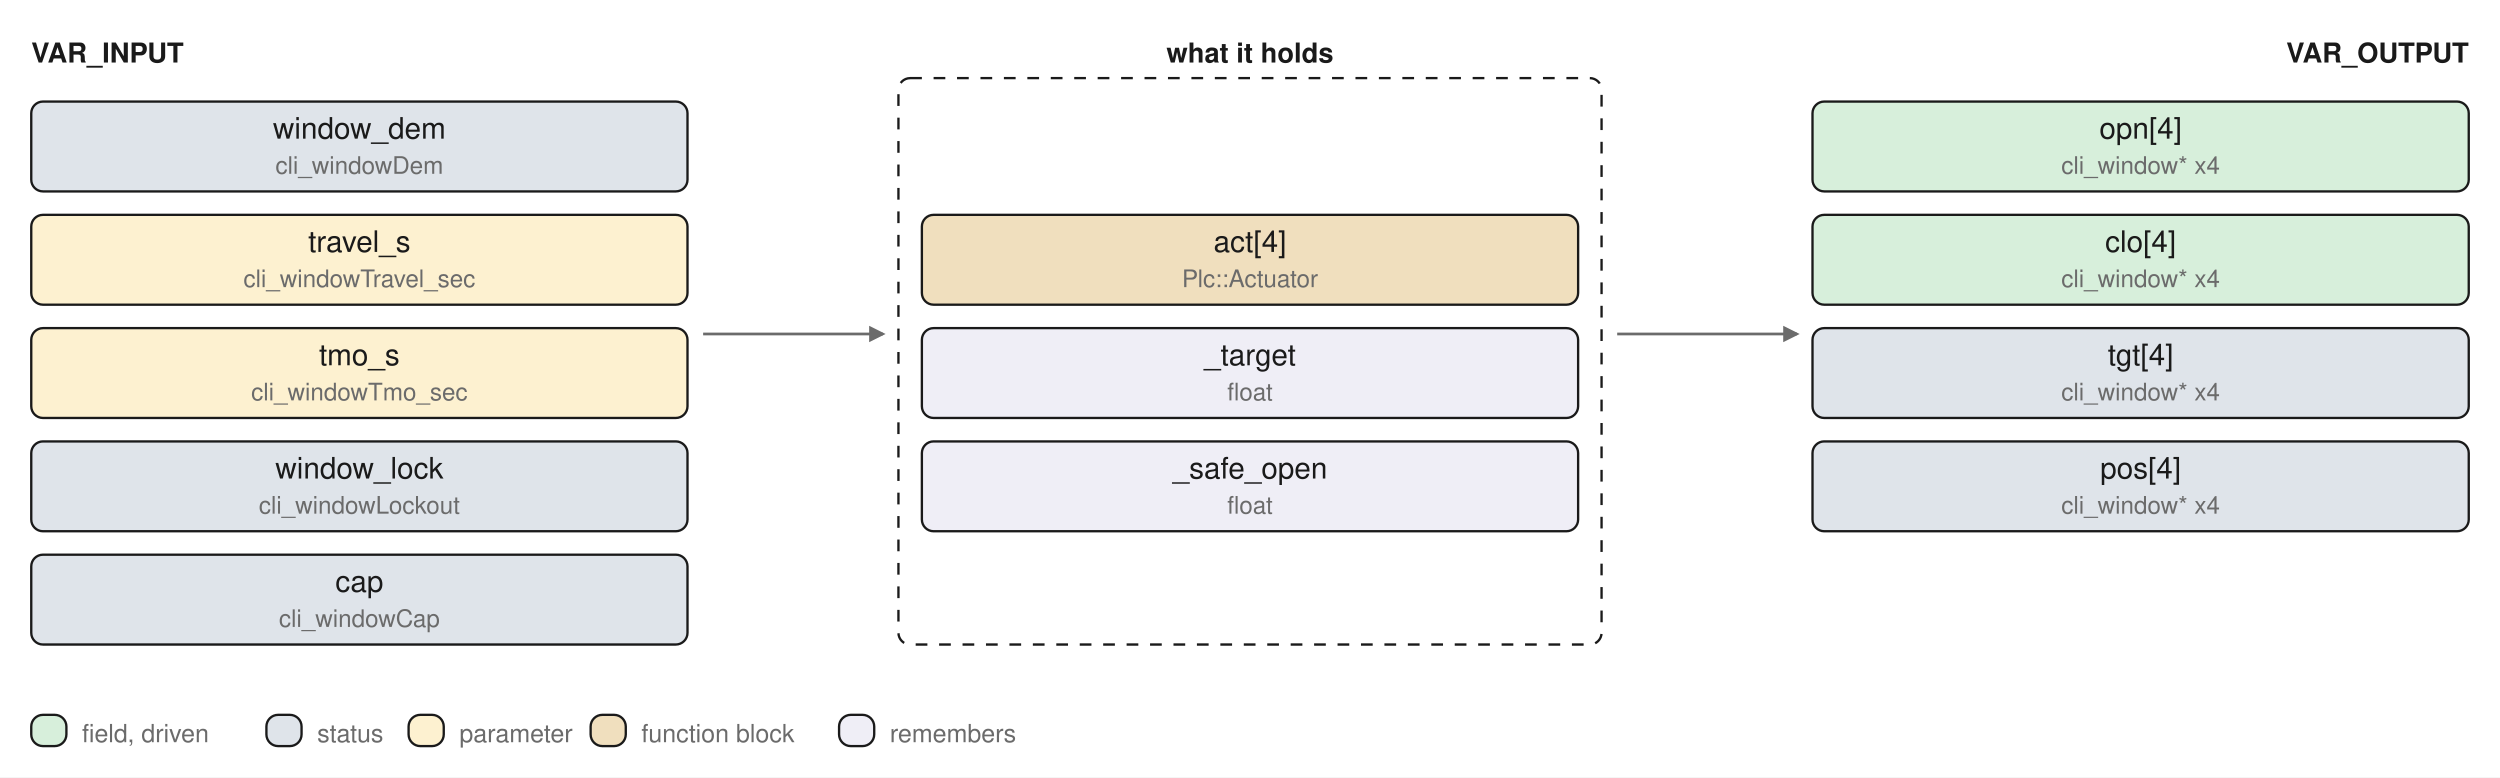
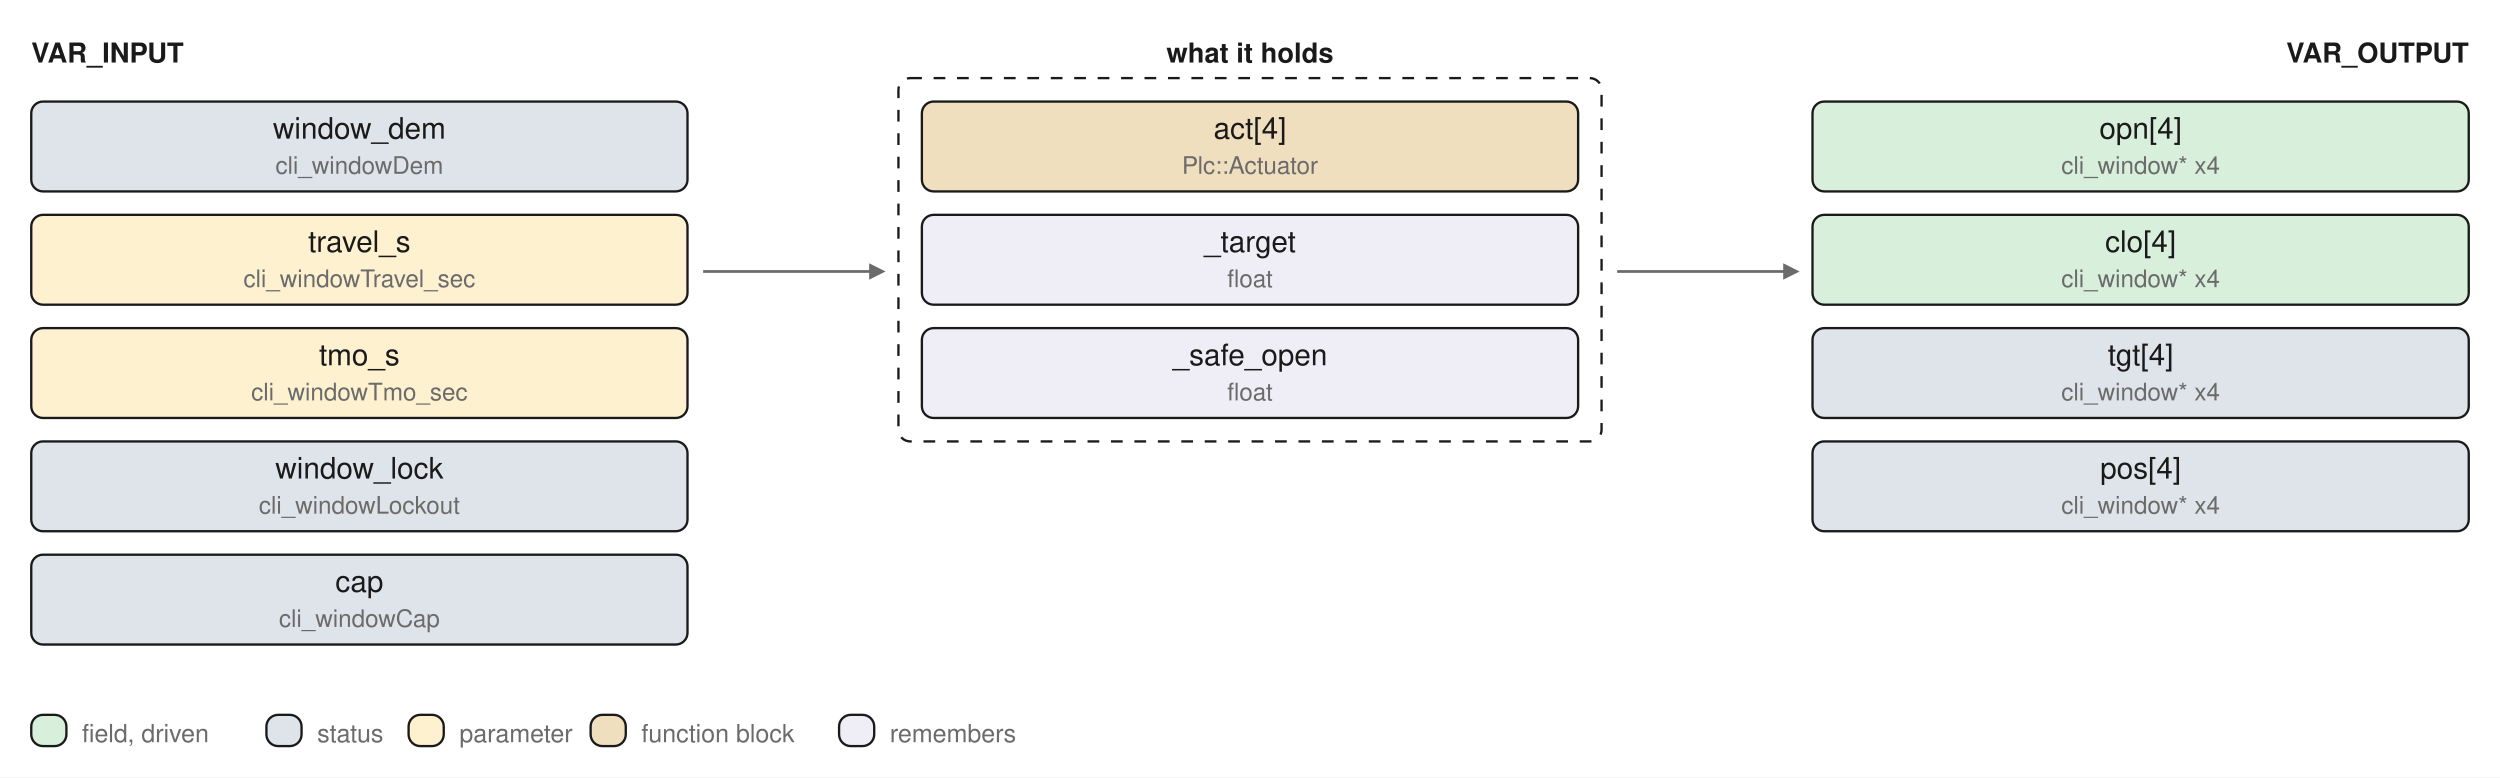
- <svg xmlns="http://www.w3.org/2000/svg" width="640" height="199" viewBox="0 0 640 199" style="max-width:100%;height:auto" content="&lt;mxfile host=&quot;app.diagrams.net&quot; type=&quot;device&quot;&gt;&lt;diagram id=&quot;windows&quot; name=&quot;windows&quot;&gt;&lt;mxGraphModel dx=&quot;640&quot; dy=&quot;199&quot; grid=&quot;0&quot; gridSize=&quot;10&quot; guides=&quot;1&quot; tooltips=&quot;1&quot; connect=&quot;1&quot; arrows=&quot;1&quot; fold=&quot;1&quot; page=&quot;1&quot; pageScale=&quot;1&quot; pageWidth=&quot;640&quot; pageHeight=&quot;199&quot; math=&quot;0&quot; shadow=&quot;0&quot;&gt;&lt;root&gt;&lt;mxCell id=&quot;0&quot;/&gt;&lt;mxCell id=&quot;1&quot; parent=&quot;0&quot;/&gt;&lt;mxCell id=&quot;n2&quot; value=&quot;VAR_INPUT&quot; style=&quot;text;html=1;fontSize=7;fontColor=#1a1a1a;align=left;fontStyle=1&quot; vertex=&quot;1&quot; parent=&quot;1&quot;&gt;&lt;mxGeometry x=&quot;8&quot; y=&quot;9&quot; width=&quot;45&quot; height=&quot;11&quot; as=&quot;geometry&quot;/&gt;&lt;/mxCell&gt;&lt;mxCell id=&quot;n3&quot; value=&quot;what it holds&quot; style=&quot;text;html=1;fontSize=7;fontColor=#1a1a1a;align=center;fontStyle=1&quot; vertex=&quot;1&quot; parent=&quot;1&quot;&gt;&lt;mxGeometry x=&quot;320.0&quot; y=&quot;9&quot; width=&quot;65&quot; height=&quot;11&quot; as=&quot;geometry&quot;/&gt;&lt;/mxCell&gt;&lt;mxCell id=&quot;n4&quot; value=&quot;VAR_OUTPUT&quot; style=&quot;text;html=1;fontSize=7;fontColor=#1a1a1a;align=left;fontStyle=1&quot; vertex=&quot;1&quot; parent=&quot;1&quot;&gt;&lt;mxGeometry x=&quot;632&quot; y=&quot;9&quot; width=&quot;50&quot; height=&quot;11&quot; as=&quot;geometry&quot;/&gt;&lt;/mxCell&gt;&lt;mxCell id=&quot;n5&quot; value=&quot;window_dem&quot; style=&quot;rounded=1;fillColor=#dfe4ea;strokeColor=#1a1a1a;whiteSpace=wrap;html=1;fontSize=8&quot; vertex=&quot;1&quot; parent=&quot;1&quot;&gt;&lt;mxGeometry x=&quot;8&quot; y=&quot;26&quot; width=&quot;168&quot; height=&quot;23&quot; as=&quot;geometry&quot;/&gt;&lt;/mxCell&gt;&lt;mxCell id=&quot;n6&quot; value=&quot;travel_s&quot; style=&quot;rounded=1;fillColor=#fdf1d0;strokeColor=#1a1a1a;whiteSpace=wrap;html=1;fontSize=8&quot; vertex=&quot;1&quot; parent=&quot;1&quot;&gt;&lt;mxGeometry x=&quot;8&quot; y=&quot;55&quot; width=&quot;168&quot; height=&quot;23&quot; as=&quot;geometry&quot;/&gt;&lt;/mxCell&gt;&lt;mxCell id=&quot;n7&quot; value=&quot;tmo_s&quot; style=&quot;rounded=1;fillColor=#fdf1d0;strokeColor=#1a1a1a;whiteSpace=wrap;html=1;fontSize=8&quot; vertex=&quot;1&quot; parent=&quot;1&quot;&gt;&lt;mxGeometry x=&quot;8&quot; y=&quot;84&quot; width=&quot;168&quot; height=&quot;23&quot; as=&quot;geometry&quot;/&gt;&lt;/mxCell&gt;&lt;mxCell id=&quot;n8&quot; value=&quot;window_lock&quot; style=&quot;rounded=1;fillColor=#dfe4ea;strokeColor=#1a1a1a;whiteSpace=wrap;html=1;fontSize=8&quot; vertex=&quot;1&quot; parent=&quot;1&quot;&gt;&lt;mxGeometry x=&quot;8&quot; y=&quot;113&quot; width=&quot;168&quot; height=&quot;23&quot; as=&quot;geometry&quot;/&gt;&lt;/mxCell&gt;&lt;mxCell id=&quot;n9&quot; value=&quot;cap&quot; style=&quot;rounded=1;fillColor=#dfe4ea;strokeColor=#1a1a1a;whiteSpace=wrap;html=1;fontSize=8&quot; vertex=&quot;1&quot; parent=&quot;1&quot;&gt;&lt;mxGeometry x=&quot;8&quot; y=&quot;142&quot; width=&quot;168&quot; height=&quot;23&quot; as=&quot;geometry&quot;/&gt;&lt;/mxCell&gt;&lt;mxCell id=&quot;n10&quot; value=&quot;opn[4]&quot; style=&quot;rounded=1;fillColor=#d7efdb;strokeColor=#1a1a1a;whiteSpace=wrap;html=1;fontSize=8&quot; vertex=&quot;1&quot; parent=&quot;1&quot;&gt;&lt;mxGeometry x=&quot;464&quot; y=&quot;26&quot; width=&quot;168&quot; height=&quot;23&quot; as=&quot;geometry&quot;/&gt;&lt;/mxCell&gt;&lt;mxCell id=&quot;n11&quot; value=&quot;clo[4]&quot; style=&quot;rounded=1;fillColor=#d7efdb;strokeColor=#1a1a1a;whiteSpace=wrap;html=1;fontSize=8&quot; vertex=&quot;1&quot; parent=&quot;1&quot;&gt;&lt;mxGeometry x=&quot;464&quot; y=&quot;55&quot; width=&quot;168&quot; height=&quot;23&quot; as=&quot;geometry&quot;/&gt;&lt;/mxCell&gt;&lt;mxCell id=&quot;n12&quot; value=&quot;tgt[4]&quot; style=&quot;rounded=1;fillColor=#dfe4ea;strokeColor=#1a1a1a;whiteSpace=wrap;html=1;fontSize=8&quot; vertex=&quot;1&quot; parent=&quot;1&quot;&gt;&lt;mxGeometry x=&quot;464&quot; y=&quot;84&quot; width=&quot;168&quot; height=&quot;23&quot; as=&quot;geometry&quot;/&gt;&lt;/mxCell&gt;&lt;mxCell id=&quot;n13&quot; value=&quot;pos[4]&quot; style=&quot;rounded=1;fillColor=#dfe4ea;strokeColor=#1a1a1a;whiteSpace=wrap;html=1;fontSize=8&quot; vertex=&quot;1&quot; parent=&quot;1&quot;&gt;&lt;mxGeometry x=&quot;464&quot; y=&quot;113&quot; width=&quot;168&quot; height=&quot;23&quot; as=&quot;geometry&quot;/&gt;&lt;/mxCell&gt;&lt;mxCell id=&quot;n14&quot; value=&quot;&quot; style=&quot;rounded=1;fillColor=#ffffff;strokeColor=#1a1a1a;whiteSpace=wrap;html=1;fontSize=8;dashed=1&quot; vertex=&quot;1&quot; parent=&quot;1&quot;&gt;&lt;mxGeometry x=&quot;230&quot; y=&quot;20&quot; width=&quot;180&quot; height=&quot;145&quot; as=&quot;geometry&quot;/&gt;&lt;/mxCell&gt;&lt;mxCell id=&quot;n15&quot; value=&quot;act[4]&quot; style=&quot;rounded=1;fillColor=#f0dfbe;strokeColor=#1a1a1a;whiteSpace=wrap;html=1;fontSize=8&quot; vertex=&quot;1&quot; parent=&quot;1&quot;&gt;&lt;mxGeometry x=&quot;236&quot; y=&quot;55.0&quot; width=&quot;168&quot; height=&quot;23&quot; as=&quot;geometry&quot;/&gt;&lt;/mxCell&gt;&lt;mxCell id=&quot;n16&quot; value=&quot;_target&quot; style=&quot;rounded=1;fillColor=#efeef6;strokeColor=#1a1a1a;whiteSpace=wrap;html=1;fontSize=8&quot; vertex=&quot;1&quot; parent=&quot;1&quot;&gt;&lt;mxGeometry x=&quot;236&quot; y=&quot;84.0&quot; width=&quot;168&quot; height=&quot;23&quot; as=&quot;geometry&quot;/&gt;&lt;/mxCell&gt;&lt;mxCell id=&quot;n17&quot; value=&quot;_safe_open&quot; style=&quot;rounded=1;fillColor=#efeef6;strokeColor=#1a1a1a;whiteSpace=wrap;html=1;fontSize=8&quot; vertex=&quot;1&quot; parent=&quot;1&quot;&gt;&lt;mxGeometry x=&quot;236&quot; y=&quot;113.0&quot; width=&quot;168&quot; height=&quot;23&quot; as=&quot;geometry&quot;/&gt;&lt;/mxCell&gt;&lt;mxCell id=&quot;e18&quot; value=&quot;&quot; style=&quot;edgeStyle=none;html=1;strokeColor=#6b6b6b;endArrow=block&quot; edge=&quot;1&quot; parent=&quot;1&quot;&gt;&lt;mxGeometry relative=&quot;1&quot; as=&quot;geometry&quot;&gt;&lt;mxPoint x=&quot;180&quot; y=&quot;85.5&quot; as=&quot;sourcePoint&quot;/&gt;&lt;mxPoint x=&quot;226&quot; y=&quot;85.5&quot; as=&quot;targetPoint&quot;/&gt;&lt;/mxGeometry&gt;&lt;/mxCell&gt;&lt;mxCell id=&quot;e19&quot; value=&quot;&quot; style=&quot;edgeStyle=none;html=1;strokeColor=#6b6b6b;endArrow=block&quot; edge=&quot;1&quot; parent=&quot;1&quot;&gt;&lt;mxGeometry relative=&quot;1&quot; as=&quot;geometry&quot;&gt;&lt;mxPoint x=&quot;414&quot; y=&quot;85.5&quot; as=&quot;sourcePoint&quot;/&gt;&lt;mxPoint x=&quot;460&quot; y=&quot;85.5&quot; as=&quot;targetPoint&quot;/&gt;&lt;/mxGeometry&gt;&lt;/mxCell&gt;&lt;mxCell id=&quot;n20&quot; value=&quot;&quot; style=&quot;rounded=1;fillColor=#d7efdb;strokeColor=#1a1a1a;whiteSpace=wrap;html=1;fontSize=8&quot; vertex=&quot;1&quot; parent=&quot;1&quot;&gt;&lt;mxGeometry x=&quot;8&quot; y=&quot;183&quot; width=&quot;9&quot; height=&quot;8&quot; as=&quot;geometry&quot;/&gt;&lt;/mxCell&gt;&lt;mxCell id=&quot;n21&quot; value=&quot;field, driven&quot; style=&quot;text;html=1;fontSize=6;fontColor=#6b6b6b;align=left&quot; vertex=&quot;1&quot; parent=&quot;1&quot;&gt;&lt;mxGeometry x=&quot;21&quot; y=&quot;183.6&quot; width=&quot;65&quot; height=&quot;10.4&quot; as=&quot;geometry&quot;/&gt;&lt;/mxCell&gt;&lt;mxCell id=&quot;n22&quot; value=&quot;&quot; style=&quot;rounded=1;fillColor=#dfe4ea;strokeColor=#1a1a1a;whiteSpace=wrap;html=1;fontSize=8&quot; vertex=&quot;1&quot; parent=&quot;1&quot;&gt;&lt;mxGeometry x=&quot;68.2&quot; y=&quot;183&quot; width=&quot;9&quot; height=&quot;8&quot; as=&quot;geometry&quot;/&gt;&lt;/mxCell&gt;&lt;mxCell id=&quot;n23&quot; value=&quot;status&quot; style=&quot;text;html=1;fontSize=6;fontColor=#6b6b6b;align=left&quot; vertex=&quot;1&quot; parent=&quot;1&quot;&gt;&lt;mxGeometry x=&quot;81.2&quot; y=&quot;183.6&quot; width=&quot;40&quot; height=&quot;10.4&quot; as=&quot;geometry&quot;/&gt;&lt;/mxCell&gt;&lt;mxCell id=&quot;n24&quot; value=&quot;&quot; style=&quot;rounded=1;fillColor=#fdf1d0;strokeColor=#1a1a1a;whiteSpace=wrap;html=1;fontSize=8&quot; vertex=&quot;1&quot; parent=&quot;1&quot;&gt;&lt;mxGeometry x=&quot;104.6&quot; y=&quot;183&quot; width=&quot;9&quot; height=&quot;8&quot; as=&quot;geometry&quot;/&gt;&lt;/mxCell&gt;&lt;mxCell id=&quot;n25&quot; value=&quot;parameter&quot; style=&quot;text;html=1;fontSize=6;fontColor=#6b6b6b;align=left&quot; vertex=&quot;1&quot; parent=&quot;1&quot;&gt;&lt;mxGeometry x=&quot;117.6&quot; y=&quot;183.6&quot; width=&quot;45&quot; height=&quot;10.4&quot; as=&quot;geometry&quot;/&gt;&lt;/mxCell&gt;&lt;mxCell id=&quot;n26&quot; value=&quot;&quot; style=&quot;rounded=1;fillColor=#f0dfbe;strokeColor=#1a1a1a;whiteSpace=wrap;html=1;fontSize=8&quot; vertex=&quot;1&quot; parent=&quot;1&quot;&gt;&lt;mxGeometry x=&quot;151.2&quot; y=&quot;183&quot; width=&quot;9&quot; height=&quot;8&quot; as=&quot;geometry&quot;/&gt;&lt;/mxCell&gt;&lt;mxCell id=&quot;n27&quot; value=&quot;function block&quot; style=&quot;text;html=1;fontSize=6;fontColor=#6b6b6b;align=left&quot; vertex=&quot;1&quot; parent=&quot;1&quot;&gt;&lt;mxGeometry x=&quot;164.2&quot; y=&quot;183.6&quot; width=&quot;70&quot; height=&quot;10.4&quot; as=&quot;geometry&quot;/&gt;&lt;/mxCell&gt;&lt;mxCell id=&quot;n28&quot; value=&quot;&quot; style=&quot;rounded=1;fillColor=#efeef6;strokeColor=#1a1a1a;whiteSpace=wrap;html=1;fontSize=8&quot; vertex=&quot;1&quot; parent=&quot;1&quot;&gt;&lt;mxGeometry x=&quot;214.8&quot; y=&quot;183&quot; width=&quot;9&quot; height=&quot;8&quot; as=&quot;geometry&quot;/&gt;&lt;/mxCell&gt;&lt;mxCell id=&quot;n29&quot; value=&quot;remembers&quot; style=&quot;text;html=1;fontSize=6;fontColor=#6b6b6b;align=left&quot; vertex=&quot;1&quot; parent=&quot;1&quot;&gt;&lt;mxGeometry x=&quot;227.8&quot; y=&quot;183.6&quot; width=&quot;45&quot; height=&quot;10.4&quot; as=&quot;geometry&quot;/&gt;&lt;/mxCell&gt;&lt;/root&gt;&lt;/mxGraphModel&gt;&lt;/diagram&gt;&lt;/mxfile&gt;">
+ <svg xmlns="http://www.w3.org/2000/svg" width="640" height="199" viewBox="0 0 640 199" style="max-width:100%;height:auto" content="&lt;mxfile host=&quot;app.diagrams.net&quot; type=&quot;device&quot;&gt;&lt;diagram id=&quot;windows&quot; name=&quot;windows&quot;&gt;&lt;mxGraphModel dx=&quot;640&quot; dy=&quot;199&quot; grid=&quot;0&quot; gridSize=&quot;10&quot; guides=&quot;1&quot; tooltips=&quot;1&quot; connect=&quot;1&quot; arrows=&quot;1&quot; fold=&quot;1&quot; page=&quot;1&quot; pageScale=&quot;1&quot; pageWidth=&quot;640&quot; pageHeight=&quot;199&quot; math=&quot;0&quot; shadow=&quot;0&quot;&gt;&lt;root&gt;&lt;mxCell id=&quot;0&quot;/&gt;&lt;mxCell id=&quot;1&quot; parent=&quot;0&quot;/&gt;&lt;mxCell id=&quot;n2&quot; value=&quot;VAR_INPUT&quot; style=&quot;text;html=1;fontSize=7;fontColor=#1a1a1a;align=left;fontStyle=1&quot; vertex=&quot;1&quot; parent=&quot;1&quot;&gt;&lt;mxGeometry x=&quot;8&quot; y=&quot;9&quot; width=&quot;45&quot; height=&quot;11&quot; as=&quot;geometry&quot;/&gt;&lt;/mxCell&gt;&lt;mxCell id=&quot;n3&quot; value=&quot;what it holds&quot; style=&quot;text;html=1;fontSize=7;fontColor=#1a1a1a;align=center;fontStyle=1&quot; vertex=&quot;1&quot; parent=&quot;1&quot;&gt;&lt;mxGeometry x=&quot;320.0&quot; y=&quot;9&quot; width=&quot;65&quot; height=&quot;11&quot; as=&quot;geometry&quot;/&gt;&lt;/mxCell&gt;&lt;mxCell id=&quot;n4&quot; value=&quot;VAR_OUTPUT&quot; style=&quot;text;html=1;fontSize=7;fontColor=#1a1a1a;align=left;fontStyle=1&quot; vertex=&quot;1&quot; parent=&quot;1&quot;&gt;&lt;mxGeometry x=&quot;632&quot; y=&quot;9&quot; width=&quot;50&quot; height=&quot;11&quot; as=&quot;geometry&quot;/&gt;&lt;/mxCell&gt;&lt;mxCell id=&quot;n5&quot; value=&quot;window_dem&quot; style=&quot;rounded=1;fillColor=#dfe4ea;strokeColor=#1a1a1a;whiteSpace=wrap;html=1;fontSize=8&quot; vertex=&quot;1&quot; parent=&quot;1&quot;&gt;&lt;mxGeometry x=&quot;8&quot; y=&quot;26&quot; width=&quot;168&quot; height=&quot;23&quot; as=&quot;geometry&quot;/&gt;&lt;/mxCell&gt;&lt;mxCell id=&quot;n6&quot; value=&quot;travel_s&quot; style=&quot;rounded=1;fillColor=#fdf1d0;strokeColor=#1a1a1a;whiteSpace=wrap;html=1;fontSize=8&quot; vertex=&quot;1&quot; parent=&quot;1&quot;&gt;&lt;mxGeometry x=&quot;8&quot; y=&quot;55&quot; width=&quot;168&quot; height=&quot;23&quot; as=&quot;geometry&quot;/&gt;&lt;/mxCell&gt;&lt;mxCell id=&quot;n7&quot; value=&quot;tmo_s&quot; style=&quot;rounded=1;fillColor=#fdf1d0;strokeColor=#1a1a1a;whiteSpace=wrap;html=1;fontSize=8&quot; vertex=&quot;1&quot; parent=&quot;1&quot;&gt;&lt;mxGeometry x=&quot;8&quot; y=&quot;84&quot; width=&quot;168&quot; height=&quot;23&quot; as=&quot;geometry&quot;/&gt;&lt;/mxCell&gt;&lt;mxCell id=&quot;n8&quot; value=&quot;window_lock&quot; style=&quot;rounded=1;fillColor=#dfe4ea;strokeColor=#1a1a1a;whiteSpace=wrap;html=1;fontSize=8&quot; vertex=&quot;1&quot; parent=&quot;1&quot;&gt;&lt;mxGeometry x=&quot;8&quot; y=&quot;113&quot; width=&quot;168&quot; height=&quot;23&quot; as=&quot;geometry&quot;/&gt;&lt;/mxCell&gt;&lt;mxCell id=&quot;n9&quot; value=&quot;cap&quot; style=&quot;rounded=1;fillColor=#dfe4ea;strokeColor=#1a1a1a;whiteSpace=wrap;html=1;fontSize=8&quot; vertex=&quot;1&quot; parent=&quot;1&quot;&gt;&lt;mxGeometry x=&quot;8&quot; y=&quot;142&quot; width=&quot;168&quot; height=&quot;23&quot; as=&quot;geometry&quot;/&gt;&lt;/mxCell&gt;&lt;mxCell id=&quot;n10&quot; value=&quot;opn[4]&quot; style=&quot;rounded=1;fillColor=#d7efdb;strokeColor=#1a1a1a;whiteSpace=wrap;html=1;fontSize=8&quot; vertex=&quot;1&quot; parent=&quot;1&quot;&gt;&lt;mxGeometry x=&quot;464&quot; y=&quot;26&quot; width=&quot;168&quot; height=&quot;23&quot; as=&quot;geometry&quot;/&gt;&lt;/mxCell&gt;&lt;mxCell id=&quot;n11&quot; value=&quot;clo[4]&quot; style=&quot;rounded=1;fillColor=#d7efdb;strokeColor=#1a1a1a;whiteSpace=wrap;html=1;fontSize=8&quot; vertex=&quot;1&quot; parent=&quot;1&quot;&gt;&lt;mxGeometry x=&quot;464&quot; y=&quot;55&quot; width=&quot;168&quot; height=&quot;23&quot; as=&quot;geometry&quot;/&gt;&lt;/mxCell&gt;&lt;mxCell id=&quot;n12&quot; value=&quot;tgt[4]&quot; style=&quot;rounded=1;fillColor=#dfe4ea;strokeColor=#1a1a1a;whiteSpace=wrap;html=1;fontSize=8&quot; vertex=&quot;1&quot; parent=&quot;1&quot;&gt;&lt;mxGeometry x=&quot;464&quot; y=&quot;84&quot; width=&quot;168&quot; height=&quot;23&quot; as=&quot;geometry&quot;/&gt;&lt;/mxCell&gt;&lt;mxCell id=&quot;n13&quot; value=&quot;pos[4]&quot; style=&quot;rounded=1;fillColor=#dfe4ea;strokeColor=#1a1a1a;whiteSpace=wrap;html=1;fontSize=8&quot; vertex=&quot;1&quot; parent=&quot;1&quot;&gt;&lt;mxGeometry x=&quot;464&quot; y=&quot;113&quot; width=&quot;168&quot; height=&quot;23&quot; as=&quot;geometry&quot;/&gt;&lt;/mxCell&gt;&lt;mxCell id=&quot;n14&quot; value=&quot;&quot; style=&quot;rounded=1;fillColor=#ffffff;strokeColor=#1a1a1a;whiteSpace=wrap;html=1;fontSize=8;dashed=1&quot; vertex=&quot;1&quot; parent=&quot;1&quot;&gt;&lt;mxGeometry x=&quot;230&quot; y=&quot;20&quot; width=&quot;180&quot; height=&quot;93&quot; as=&quot;geometry&quot;/&gt;&lt;/mxCell&gt;&lt;mxCell id=&quot;n15&quot; value=&quot;act[4]&quot; style=&quot;rounded=1;fillColor=#f0dfbe;strokeColor=#1a1a1a;whiteSpace=wrap;html=1;fontSize=8&quot; vertex=&quot;1&quot; parent=&quot;1&quot;&gt;&lt;mxGeometry x=&quot;236&quot; y=&quot;26&quot; width=&quot;168&quot; height=&quot;23&quot; as=&quot;geometry&quot;/&gt;&lt;/mxCell&gt;&lt;mxCell id=&quot;n16&quot; value=&quot;_target&quot; style=&quot;rounded=1;fillColor=#efeef6;strokeColor=#1a1a1a;whiteSpace=wrap;html=1;fontSize=8&quot; vertex=&quot;1&quot; parent=&quot;1&quot;&gt;&lt;mxGeometry x=&quot;236&quot; y=&quot;55&quot; width=&quot;168&quot; height=&quot;23&quot; as=&quot;geometry&quot;/&gt;&lt;/mxCell&gt;&lt;mxCell id=&quot;n17&quot; value=&quot;_safe_open&quot; style=&quot;rounded=1;fillColor=#efeef6;strokeColor=#1a1a1a;whiteSpace=wrap;html=1;fontSize=8&quot; vertex=&quot;1&quot; parent=&quot;1&quot;&gt;&lt;mxGeometry x=&quot;236&quot; y=&quot;84&quot; width=&quot;168&quot; height=&quot;23&quot; as=&quot;geometry&quot;/&gt;&lt;/mxCell&gt;&lt;mxCell id=&quot;e18&quot; value=&quot;&quot; style=&quot;edgeStyle=none;html=1;strokeColor=#6b6b6b;endArrow=block&quot; edge=&quot;1&quot; parent=&quot;1&quot;&gt;&lt;mxGeometry relative=&quot;1&quot; as=&quot;geometry&quot;&gt;&lt;mxPoint x=&quot;180&quot; y=&quot;69.5&quot; as=&quot;sourcePoint&quot;/&gt;&lt;mxPoint x=&quot;226&quot; y=&quot;69.5&quot; as=&quot;targetPoint&quot;/&gt;&lt;/mxGeometry&gt;&lt;/mxCell&gt;&lt;mxCell id=&quot;e19&quot; value=&quot;&quot; style=&quot;edgeStyle=none;html=1;strokeColor=#6b6b6b;endArrow=block&quot; edge=&quot;1&quot; parent=&quot;1&quot;&gt;&lt;mxGeometry relative=&quot;1&quot; as=&quot;geometry&quot;&gt;&lt;mxPoint x=&quot;414&quot; y=&quot;69.5&quot; as=&quot;sourcePoint&quot;/&gt;&lt;mxPoint x=&quot;460&quot; y=&quot;69.5&quot; as=&quot;targetPoint&quot;/&gt;&lt;/mxGeometry&gt;&lt;/mxCell&gt;&lt;mxCell id=&quot;n20&quot; value=&quot;&quot; style=&quot;rounded=1;fillColor=#d7efdb;strokeColor=#1a1a1a;whiteSpace=wrap;html=1;fontSize=8&quot; vertex=&quot;1&quot; parent=&quot;1&quot;&gt;&lt;mxGeometry x=&quot;8&quot; y=&quot;183&quot; width=&quot;9&quot; height=&quot;8&quot; as=&quot;geometry&quot;/&gt;&lt;/mxCell&gt;&lt;mxCell id=&quot;n21&quot; value=&quot;field, driven&quot; style=&quot;text;html=1;fontSize=6;fontColor=#6b6b6b;align=left&quot; vertex=&quot;1&quot; parent=&quot;1&quot;&gt;&lt;mxGeometry x=&quot;21&quot; y=&quot;183.6&quot; width=&quot;65&quot; height=&quot;10.4&quot; as=&quot;geometry&quot;/&gt;&lt;/mxCell&gt;&lt;mxCell id=&quot;n22&quot; value=&quot;&quot; style=&quot;rounded=1;fillColor=#dfe4ea;strokeColor=#1a1a1a;whiteSpace=wrap;html=1;fontSize=8&quot; vertex=&quot;1&quot; parent=&quot;1&quot;&gt;&lt;mxGeometry x=&quot;68.2&quot; y=&quot;183&quot; width=&quot;9&quot; height=&quot;8&quot; as=&quot;geometry&quot;/&gt;&lt;/mxCell&gt;&lt;mxCell id=&quot;n23&quot; value=&quot;status&quot; style=&quot;text;html=1;fontSize=6;fontColor=#6b6b6b;align=left&quot; vertex=&quot;1&quot; parent=&quot;1&quot;&gt;&lt;mxGeometry x=&quot;81.2&quot; y=&quot;183.6&quot; width=&quot;40&quot; height=&quot;10.4&quot; as=&quot;geometry&quot;/&gt;&lt;/mxCell&gt;&lt;mxCell id=&quot;n24&quot; value=&quot;&quot; style=&quot;rounded=1;fillColor=#fdf1d0;strokeColor=#1a1a1a;whiteSpace=wrap;html=1;fontSize=8&quot; vertex=&quot;1&quot; parent=&quot;1&quot;&gt;&lt;mxGeometry x=&quot;104.6&quot; y=&quot;183&quot; width=&quot;9&quot; height=&quot;8&quot; as=&quot;geometry&quot;/&gt;&lt;/mxCell&gt;&lt;mxCell id=&quot;n25&quot; value=&quot;parameter&quot; style=&quot;text;html=1;fontSize=6;fontColor=#6b6b6b;align=left&quot; vertex=&quot;1&quot; parent=&quot;1&quot;&gt;&lt;mxGeometry x=&quot;117.6&quot; y=&quot;183.6&quot; width=&quot;45&quot; height=&quot;10.4&quot; as=&quot;geometry&quot;/&gt;&lt;/mxCell&gt;&lt;mxCell id=&quot;n26&quot; value=&quot;&quot; style=&quot;rounded=1;fillColor=#f0dfbe;strokeColor=#1a1a1a;whiteSpace=wrap;html=1;fontSize=8&quot; vertex=&quot;1&quot; parent=&quot;1&quot;&gt;&lt;mxGeometry x=&quot;151.2&quot; y=&quot;183&quot; width=&quot;9&quot; height=&quot;8&quot; as=&quot;geometry&quot;/&gt;&lt;/mxCell&gt;&lt;mxCell id=&quot;n27&quot; value=&quot;function block&quot; style=&quot;text;html=1;fontSize=6;fontColor=#6b6b6b;align=left&quot; vertex=&quot;1&quot; parent=&quot;1&quot;&gt;&lt;mxGeometry x=&quot;164.2&quot; y=&quot;183.6&quot; width=&quot;70&quot; height=&quot;10.4&quot; as=&quot;geometry&quot;/&gt;&lt;/mxCell&gt;&lt;mxCell id=&quot;n28&quot; value=&quot;&quot; style=&quot;rounded=1;fillColor=#efeef6;strokeColor=#1a1a1a;whiteSpace=wrap;html=1;fontSize=8&quot; vertex=&quot;1&quot; parent=&quot;1&quot;&gt;&lt;mxGeometry x=&quot;214.8&quot; y=&quot;183&quot; width=&quot;9&quot; height=&quot;8&quot; as=&quot;geometry&quot;/&gt;&lt;/mxCell&gt;&lt;mxCell id=&quot;n29&quot; value=&quot;remembers&quot; style=&quot;text;html=1;fontSize=6;fontColor=#6b6b6b;align=left&quot; vertex=&quot;1&quot; parent=&quot;1&quot;&gt;&lt;mxGeometry x=&quot;227.8&quot; y=&quot;183.6&quot; width=&quot;45&quot; height=&quot;10.4&quot; as=&quot;geometry&quot;/&gt;&lt;/mxCell&gt;&lt;/root&gt;&lt;/mxGraphModel&gt;&lt;/diagram&gt;&lt;/mxfile&gt;">
  <defs>
    <marker id="a" markerWidth="6" markerHeight="6" refX="5" refY="3" orient="auto">
      <path d="M0,0 L6,3 L0,6 z" fill="#6b6b6b" />
    </marker>
  </defs>
  <rect width="640" height="199" fill="#ffffff" />
  <text x="8" y="16" font-family="Helvetica,Arial,sans-serif" font-size="7" fill="#1a1a1a" text-anchor="start" font-weight="bold">VAR_INPUT</text>
  <text x="320.0" y="16" font-family="Helvetica,Arial,sans-serif" font-size="7" fill="#1a1a1a" text-anchor="middle" font-weight="bold">what it holds</text>
  <text x="632" y="16" font-family="Helvetica,Arial,sans-serif" font-size="7" fill="#1a1a1a" text-anchor="end" font-weight="bold">VAR_OUTPUT</text>
  <rect x="8" y="26" width="168" height="23" rx="3" fill="#dfe4ea" stroke="#1a1a1a" stroke-width="0.6" />
  <text x="92.0" y="35.5" font-family="Helvetica,Arial,sans-serif" font-size="7.6" fill="#1a1a1a" text-anchor="middle">window_dem</text>
  <text x="92.0" y="44.5" font-family="Helvetica,Arial,sans-serif" font-size="6.2" fill="#6b6b6b" text-anchor="middle">cli_windowDem</text>
  <rect x="8" y="55" width="168" height="23" rx="3" fill="#fdf1d0" stroke="#1a1a1a" stroke-width="0.6" />
  <text x="92.0" y="64.5" font-family="Helvetica,Arial,sans-serif" font-size="7.6" fill="#1a1a1a" text-anchor="middle">travel_s</text>
  <text x="92.0" y="73.5" font-family="Helvetica,Arial,sans-serif" font-size="6.2" fill="#6b6b6b" text-anchor="middle">cli_windowTravel_sec</text>
  <rect x="8" y="84" width="168" height="23" rx="3" fill="#fdf1d0" stroke="#1a1a1a" stroke-width="0.6" />
  <text x="92.0" y="93.5" font-family="Helvetica,Arial,sans-serif" font-size="7.6" fill="#1a1a1a" text-anchor="middle">tmo_s</text>
  <text x="92.0" y="102.5" font-family="Helvetica,Arial,sans-serif" font-size="6.2" fill="#6b6b6b" text-anchor="middle">cli_windowTmo_sec</text>
  <rect x="8" y="113" width="168" height="23" rx="3" fill="#dfe4ea" stroke="#1a1a1a" stroke-width="0.6" />
  <text x="92.0" y="122.5" font-family="Helvetica,Arial,sans-serif" font-size="7.6" fill="#1a1a1a" text-anchor="middle">window_lock</text>
  <text x="92.0" y="131.5" font-family="Helvetica,Arial,sans-serif" font-size="6.2" fill="#6b6b6b" text-anchor="middle">cli_windowLockout</text>
  <rect x="8" y="142" width="168" height="23" rx="3" fill="#dfe4ea" stroke="#1a1a1a" stroke-width="0.6" />
  <text x="92.0" y="151.5" font-family="Helvetica,Arial,sans-serif" font-size="7.6" fill="#1a1a1a" text-anchor="middle">cap</text>
  <text x="92.0" y="160.5" font-family="Helvetica,Arial,sans-serif" font-size="6.2" fill="#6b6b6b" text-anchor="middle">cli_windowCap</text>
  <rect x="464" y="26" width="168" height="23" rx="3" fill="#d7efdb" stroke="#1a1a1a" stroke-width="0.6" />
  <text x="548.0" y="35.5" font-family="Helvetica,Arial,sans-serif" font-size="7.6" fill="#1a1a1a" text-anchor="middle">opn[4]</text>
  <text x="548.0" y="44.5" font-family="Helvetica,Arial,sans-serif" font-size="6.2" fill="#6b6b6b" text-anchor="middle">cli_window* x4</text>
  <rect x="464" y="55" width="168" height="23" rx="3" fill="#d7efdb" stroke="#1a1a1a" stroke-width="0.6" />
  <text x="548.0" y="64.5" font-family="Helvetica,Arial,sans-serif" font-size="7.6" fill="#1a1a1a" text-anchor="middle">clo[4]</text>
  <text x="548.0" y="73.5" font-family="Helvetica,Arial,sans-serif" font-size="6.2" fill="#6b6b6b" text-anchor="middle">cli_window* x4</text>
  <rect x="464" y="84" width="168" height="23" rx="3" fill="#dfe4ea" stroke="#1a1a1a" stroke-width="0.6" />
  <text x="548.0" y="93.5" font-family="Helvetica,Arial,sans-serif" font-size="7.6" fill="#1a1a1a" text-anchor="middle">tgt[4]</text>
  <text x="548.0" y="102.5" font-family="Helvetica,Arial,sans-serif" font-size="6.2" fill="#6b6b6b" text-anchor="middle">cli_window* x4</text>
  <rect x="464" y="113" width="168" height="23" rx="3" fill="#dfe4ea" stroke="#1a1a1a" stroke-width="0.6" />
  <text x="548.0" y="122.5" font-family="Helvetica,Arial,sans-serif" font-size="7.6" fill="#1a1a1a" text-anchor="middle">pos[4]</text>
  <text x="548.0" y="131.5" font-family="Helvetica,Arial,sans-serif" font-size="6.2" fill="#6b6b6b" text-anchor="middle">cli_window* x4</text>
-   <rect x="230" y="20" width="180" height="145" rx="3" fill="#ffffff" stroke="#1a1a1a" stroke-width="0.6" stroke-dasharray="3,3" />
-   <rect x="236" y="55.0" width="168" height="23" rx="3" fill="#f0dfbe" stroke="#1a1a1a" stroke-width="0.6" />
-   <text x="320.0" y="64.5" font-family="Helvetica,Arial,sans-serif" font-size="7.6" fill="#1a1a1a" text-anchor="middle">act[4]</text>
-   <text x="320.0" y="73.5" font-family="Helvetica,Arial,sans-serif" font-size="6.2" fill="#6b6b6b" text-anchor="middle">Plc::Actuator</text>
-   <rect x="236" y="84.0" width="168" height="23" rx="3" fill="#efeef6" stroke="#1a1a1a" stroke-width="0.6" />
-   <text x="320.0" y="93.5" font-family="Helvetica,Arial,sans-serif" font-size="7.6" fill="#1a1a1a" text-anchor="middle">_target</text>
+   <rect x="230" y="20" width="180" height="93" rx="3" fill="#ffffff" stroke="#1a1a1a" stroke-width="0.6" stroke-dasharray="3,3" />
+   <rect x="236" y="26" width="168" height="23" rx="3" fill="#f0dfbe" stroke="#1a1a1a" stroke-width="0.6" />
+   <text x="320.0" y="35.5" font-family="Helvetica,Arial,sans-serif" font-size="7.6" fill="#1a1a1a" text-anchor="middle">act[4]</text>
+   <text x="320.0" y="44.5" font-family="Helvetica,Arial,sans-serif" font-size="6.2" fill="#6b6b6b" text-anchor="middle">Plc::Actuator</text>
+   <rect x="236" y="55" width="168" height="23" rx="3" fill="#efeef6" stroke="#1a1a1a" stroke-width="0.6" />
+   <text x="320.0" y="64.5" font-family="Helvetica,Arial,sans-serif" font-size="7.6" fill="#1a1a1a" text-anchor="middle">_target</text>
+   <text x="320.0" y="73.5" font-family="Helvetica,Arial,sans-serif" font-size="6.2" fill="#6b6b6b" text-anchor="middle">float</text>
+   <rect x="236" y="84" width="168" height="23" rx="3" fill="#efeef6" stroke="#1a1a1a" stroke-width="0.6" />
+   <text x="320.0" y="93.5" font-family="Helvetica,Arial,sans-serif" font-size="7.6" fill="#1a1a1a" text-anchor="middle">_safe_open</text>
  <text x="320.0" y="102.5" font-family="Helvetica,Arial,sans-serif" font-size="6.2" fill="#6b6b6b" text-anchor="middle">float</text>
-   <rect x="236" y="113.0" width="168" height="23" rx="3" fill="#efeef6" stroke="#1a1a1a" stroke-width="0.6" />
-   <text x="320.0" y="122.5" font-family="Helvetica,Arial,sans-serif" font-size="7.6" fill="#1a1a1a" text-anchor="middle">_safe_open</text>
-   <text x="320.0" y="131.5" font-family="Helvetica,Arial,sans-serif" font-size="6.2" fill="#6b6b6b" text-anchor="middle">float</text>
-   <polyline points="180,85.5 226,85.5" fill="none" stroke="#6b6b6b" stroke-width="0.7" marker-end="url(#a)" />
-   <polyline points="414,85.5 460,85.5" fill="none" stroke="#6b6b6b" stroke-width="0.7" marker-end="url(#a)" />
+   <polyline points="180,69.5 226,69.5" fill="none" stroke="#6b6b6b" stroke-width="0.7" marker-end="url(#a)" />
+   <polyline points="414,69.5 460,69.5" fill="none" stroke="#6b6b6b" stroke-width="0.7" marker-end="url(#a)" />
  <rect x="8" y="183" width="9" height="8" rx="3" fill="#d7efdb" stroke="#1a1a1a" stroke-width="0.6" />
  <text x="21" y="190" font-family="Helvetica,Arial,sans-serif" font-size="6.4" fill="#6b6b6b" text-anchor="start">field, driven</text>
  <rect x="68.2" y="183" width="9" height="8" rx="3" fill="#dfe4ea" stroke="#1a1a1a" stroke-width="0.6" />
  <text x="81.2" y="190" font-family="Helvetica,Arial,sans-serif" font-size="6.4" fill="#6b6b6b" text-anchor="start">status</text>
  <rect x="104.6" y="183" width="9" height="8" rx="3" fill="#fdf1d0" stroke="#1a1a1a" stroke-width="0.6" />
  <text x="117.6" y="190" font-family="Helvetica,Arial,sans-serif" font-size="6.4" fill="#6b6b6b" text-anchor="start">parameter</text>
  <rect x="151.2" y="183" width="9" height="8" rx="3" fill="#f0dfbe" stroke="#1a1a1a" stroke-width="0.6" />
  <text x="164.2" y="190" font-family="Helvetica,Arial,sans-serif" font-size="6.4" fill="#6b6b6b" text-anchor="start">function block</text>
  <rect x="214.8" y="183" width="9" height="8" rx="3" fill="#efeef6" stroke="#1a1a1a" stroke-width="0.6" />
  <text x="227.8" y="190" font-family="Helvetica,Arial,sans-serif" font-size="6.4" fill="#6b6b6b" text-anchor="start">remembers</text>
</svg>
